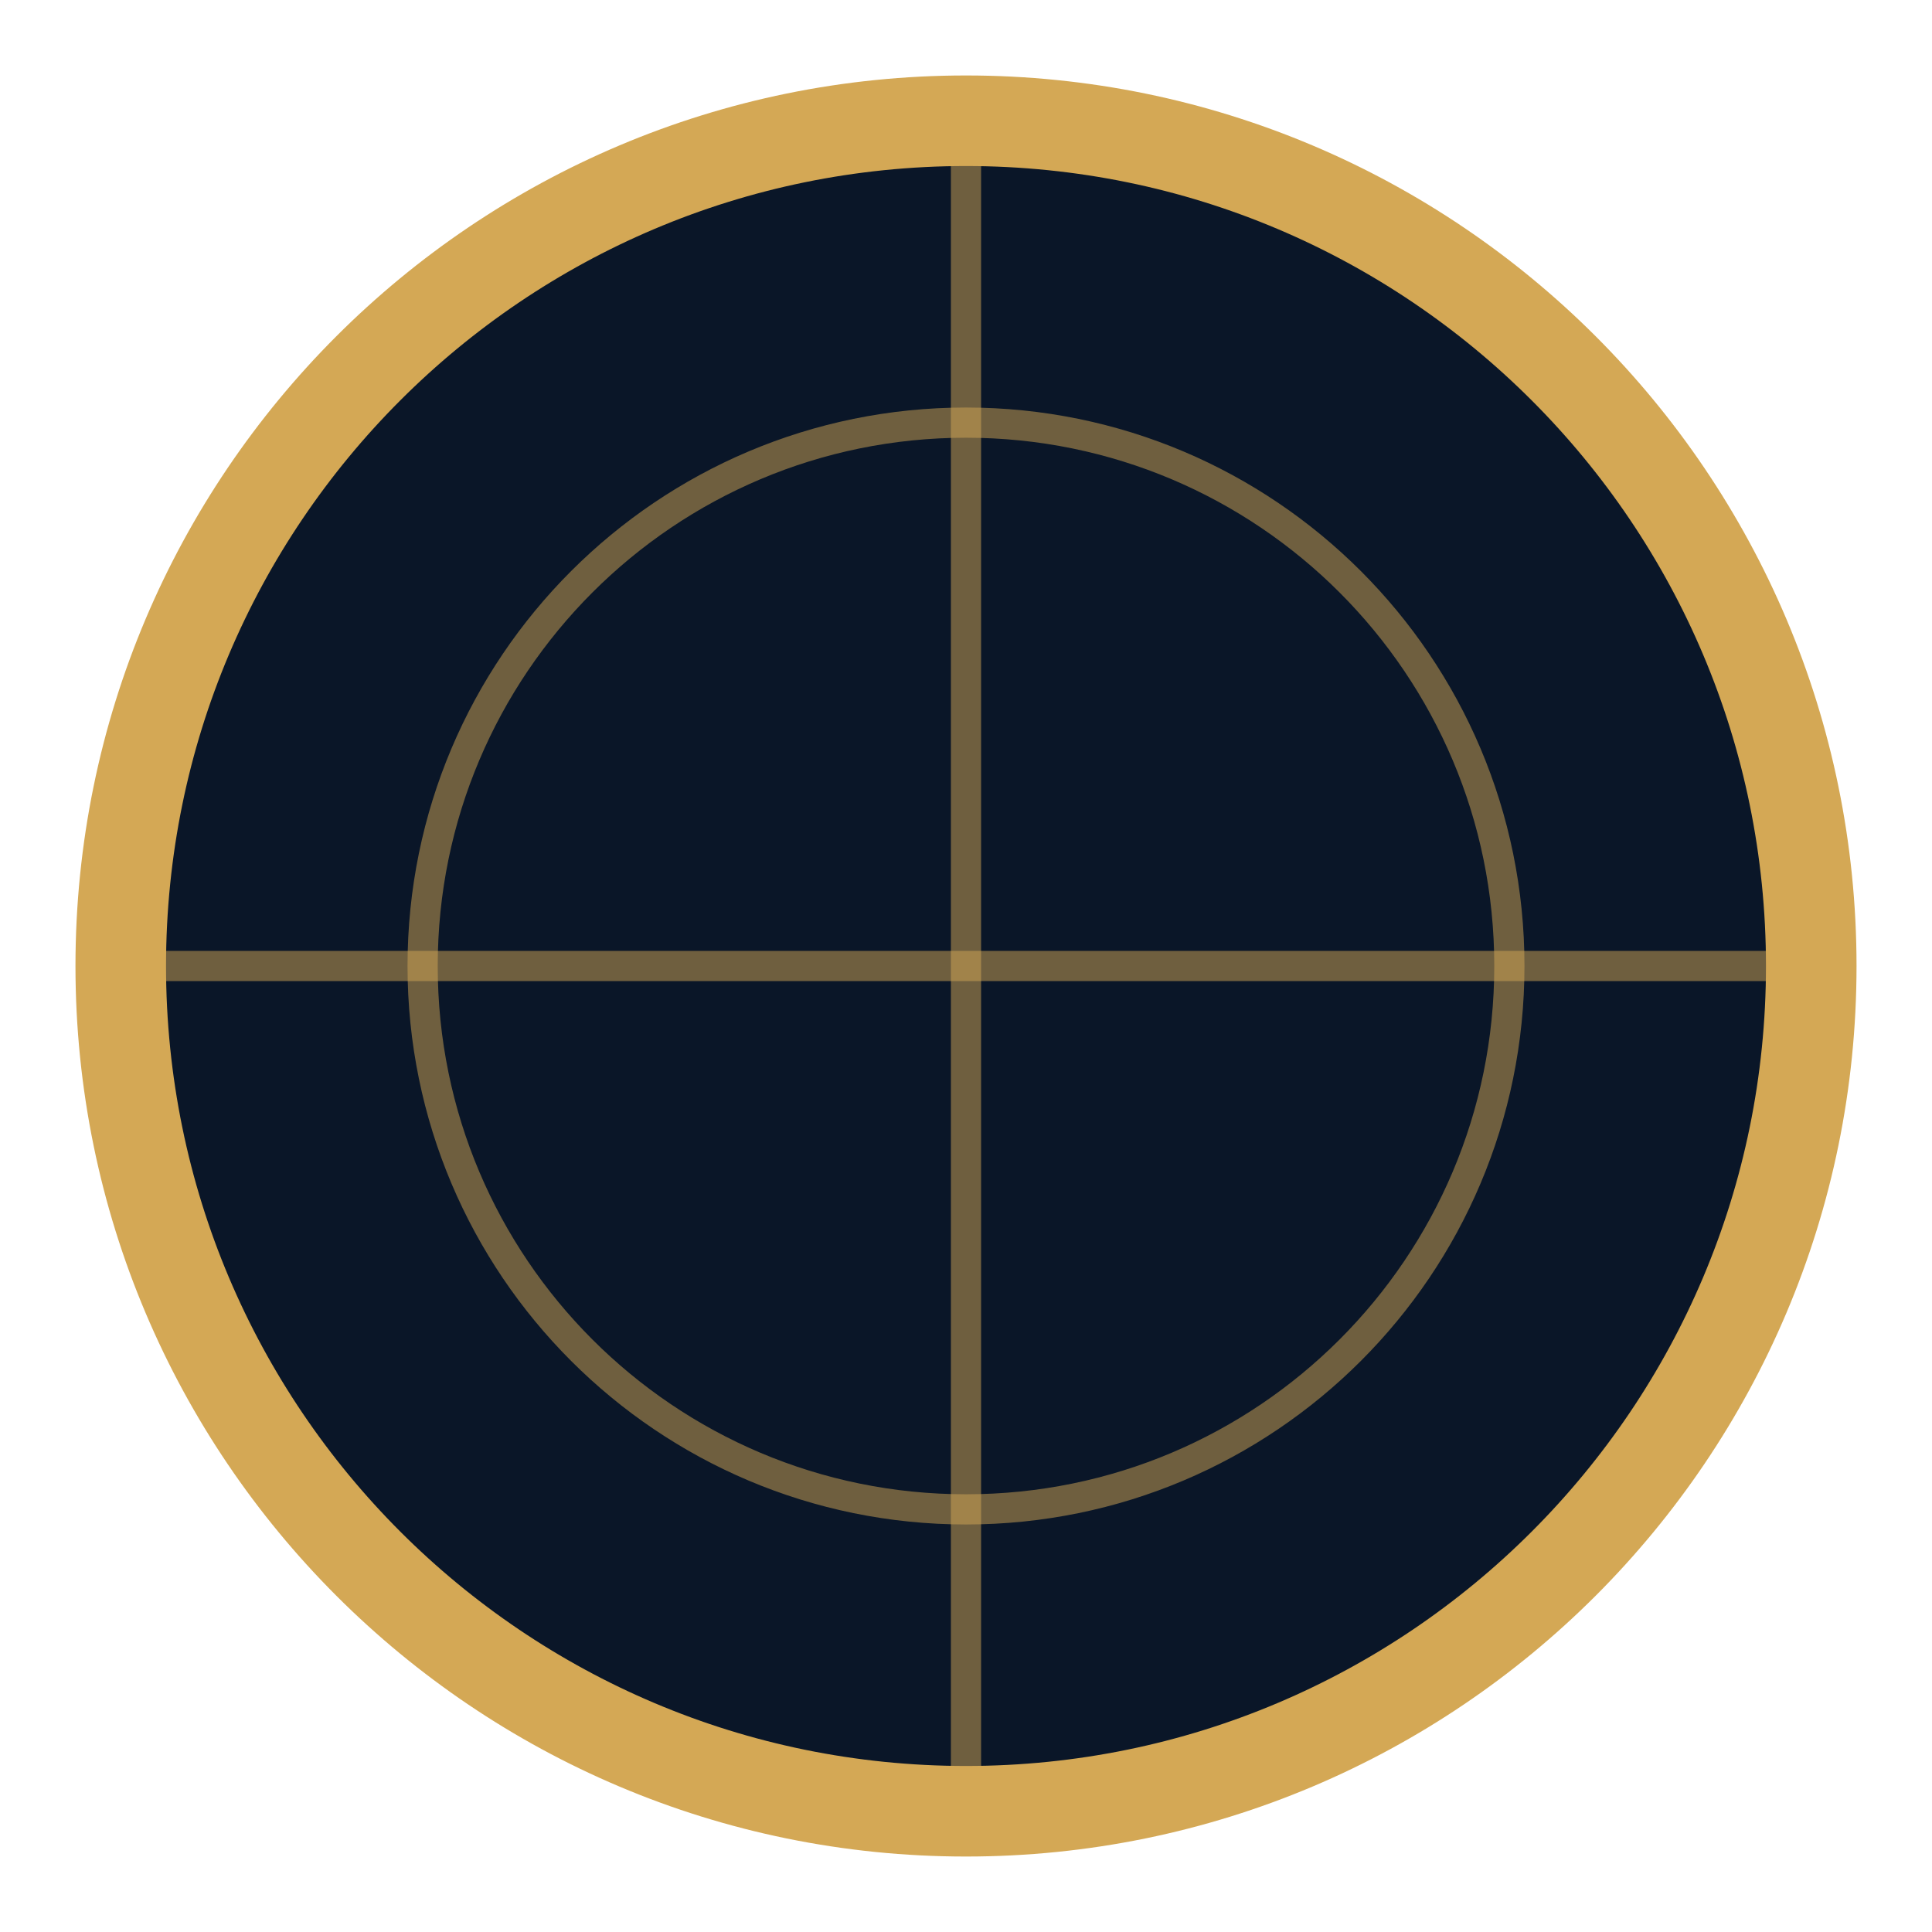
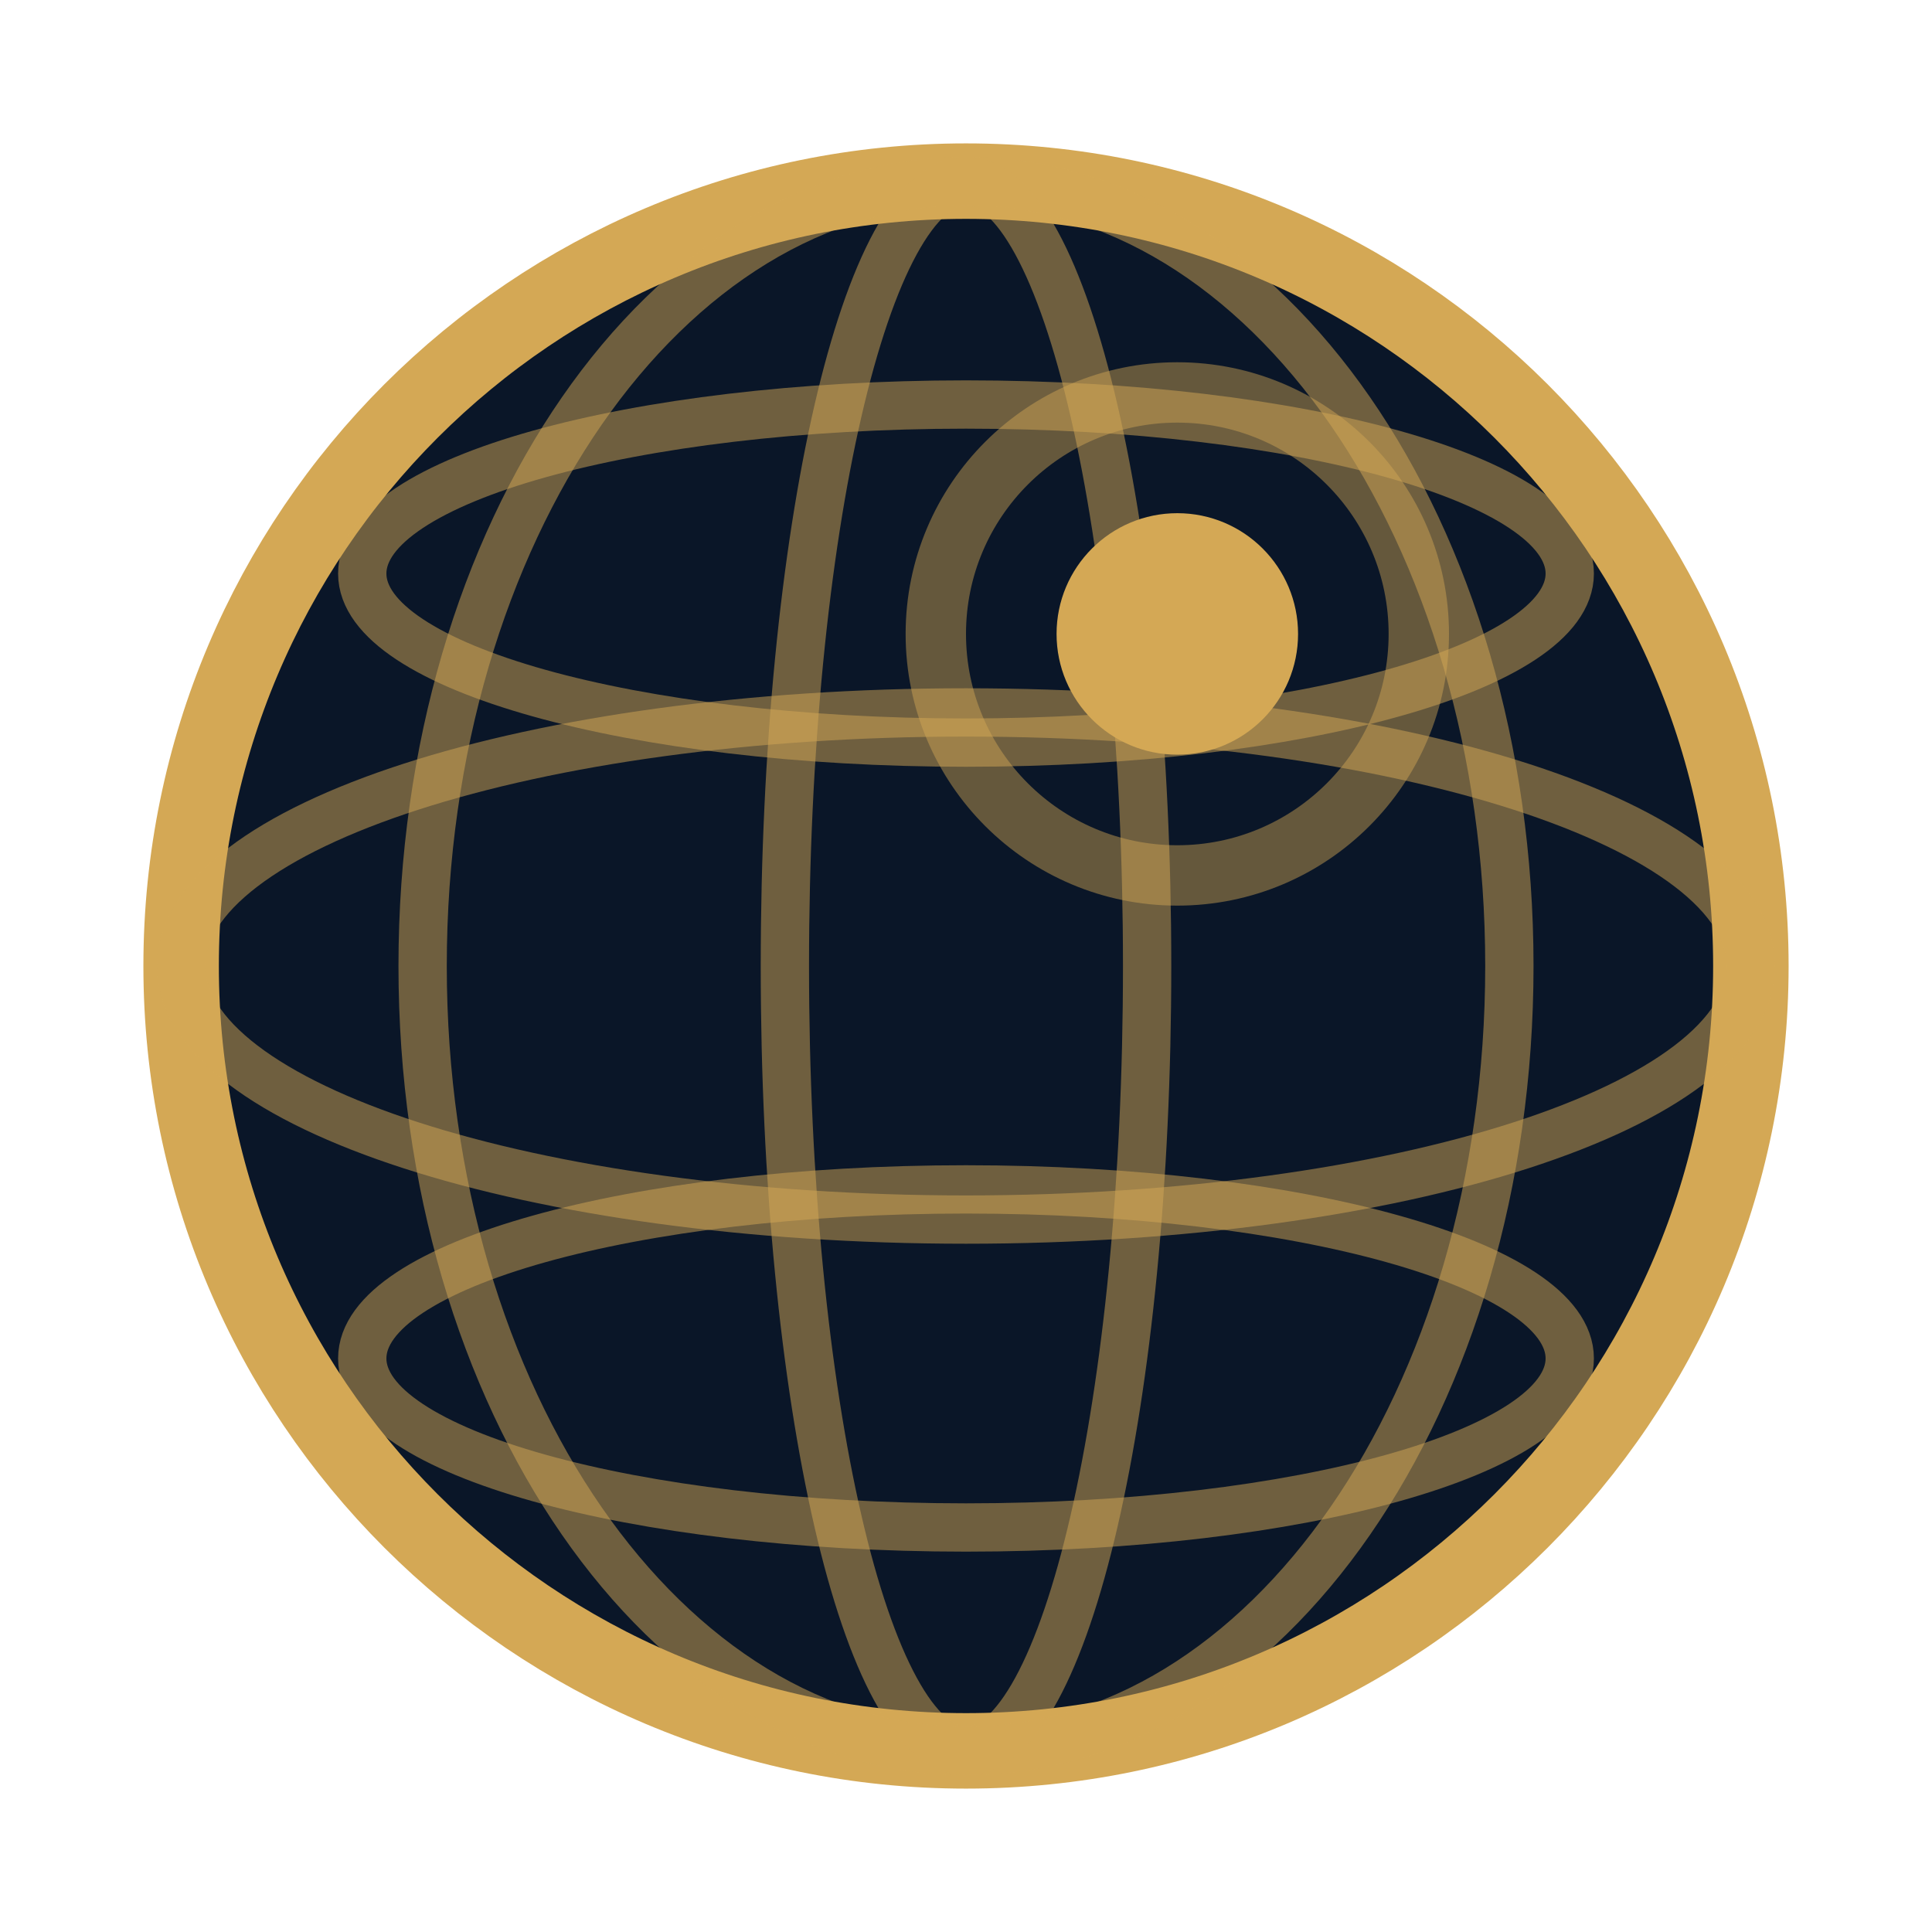
- <svg xmlns="http://www.w3.org/2000/svg" viewBox="0 0 32 32">
-   <circle cx="16" cy="16" r="14" fill="#0a1628" />
-   <circle cx="16" cy="16" r="14" fill="none" stroke="#d4a855" stroke-width="1.5" />
-   <circle cx="16" cy="16" r="9" fill="none" stroke="#d4a855" stroke-width="0.5" opacity="0.5" />
-   <line x1="16" y1="2" x2="16" y2="30" stroke="#d4a855" stroke-width="0.5" opacity="0.5" />
-   <line x1="2" y1="16" x2="30" y2="16" stroke="#d4a855" stroke-width="0.5" opacity="0.5" />
+ <svg xmlns="http://www.w3.org/2000/svg" viewBox="0 0 32 32" fill="none">
+   <circle cx="16" cy="16" r="13" fill="#0a1628" />
+   <circle cx="16" cy="16" r="13" stroke="#d4a855" stroke-width="1.25" />
+   <ellipse cx="16" cy="16" rx="13" ry="4.2" stroke="#d4a855" stroke-width="0.8" opacity="0.5" />
+   <ellipse cx="16" cy="9.5" rx="10" ry="2.8" stroke="#d4a855" stroke-width="0.8" opacity="0.5" />
+   <ellipse cx="16" cy="22.5" rx="10" ry="2.8" stroke="#d4a855" stroke-width="0.8" opacity="0.5" />
+   <ellipse cx="16" cy="16" rx="3" ry="13" stroke="#d4a855" stroke-width="0.8" opacity="0.5" />
+   <ellipse cx="16" cy="16" rx="9" ry="13" stroke="#d4a855" stroke-width="0.8" opacity="0.5" />
+   <circle cx="19.5" cy="10.5" r="4" stroke="#d4a855" stroke-width="1" fill="none" opacity="0.45" />
+   <circle cx="19.5" cy="10.5" r="2" fill="#d4a855" />
</svg>
